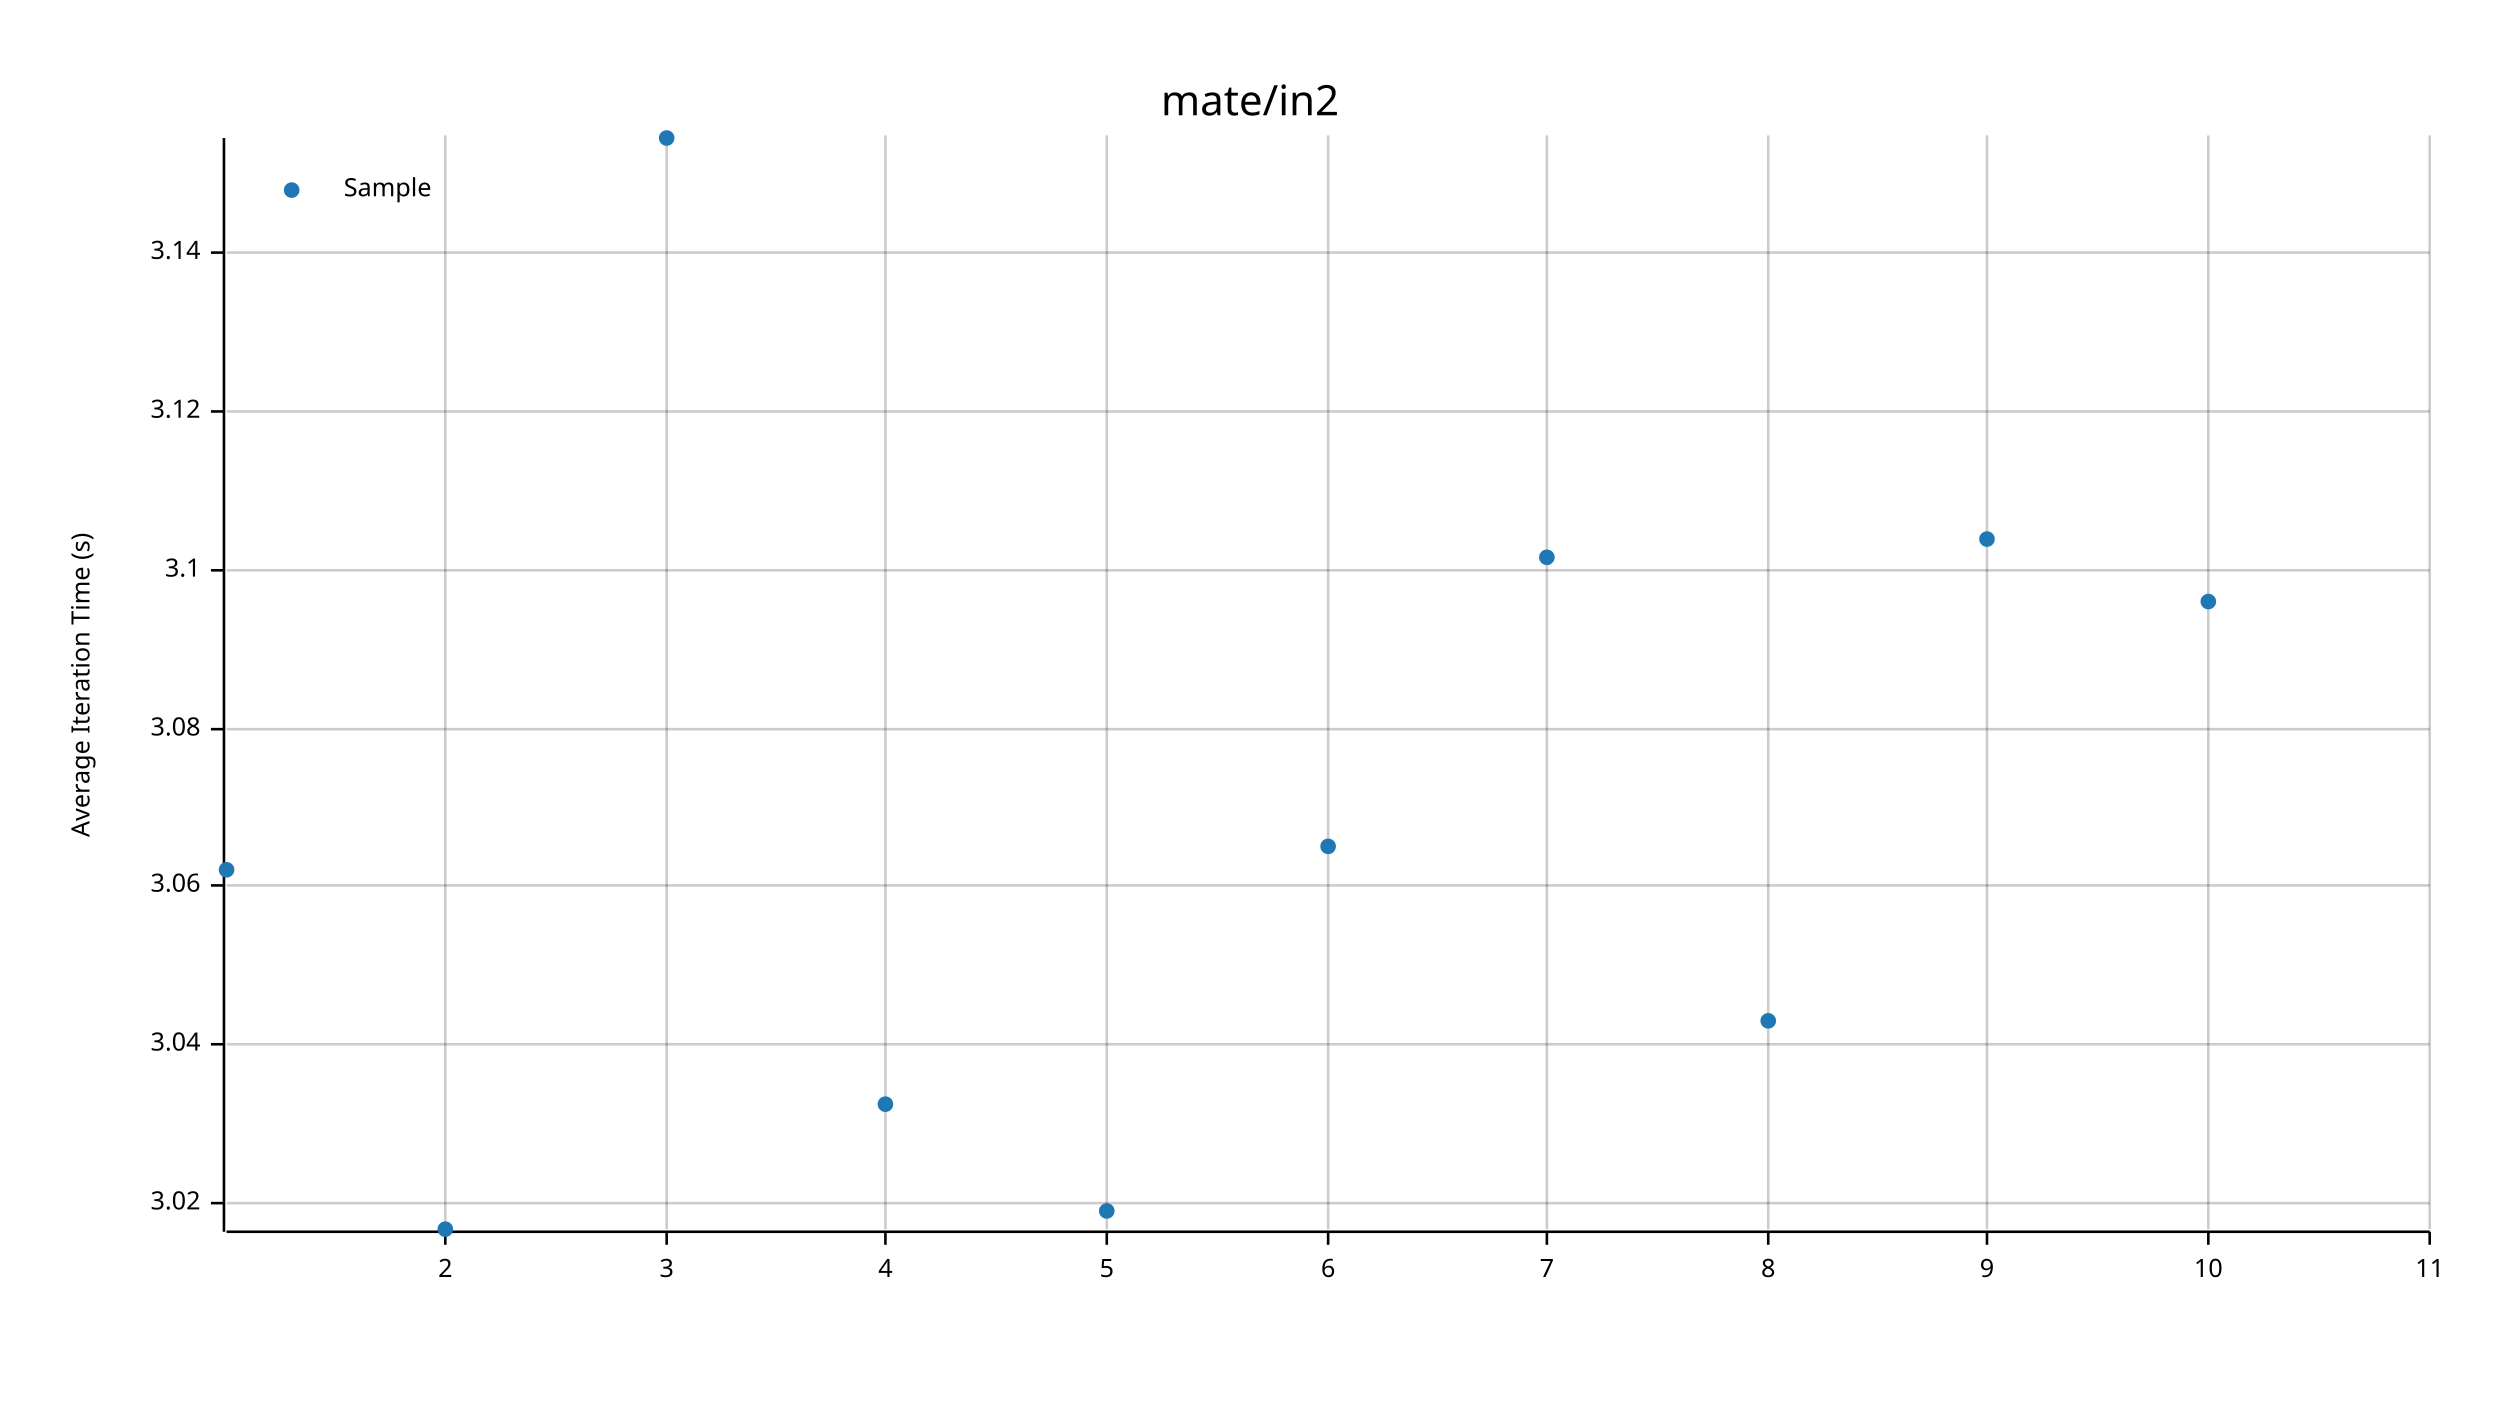
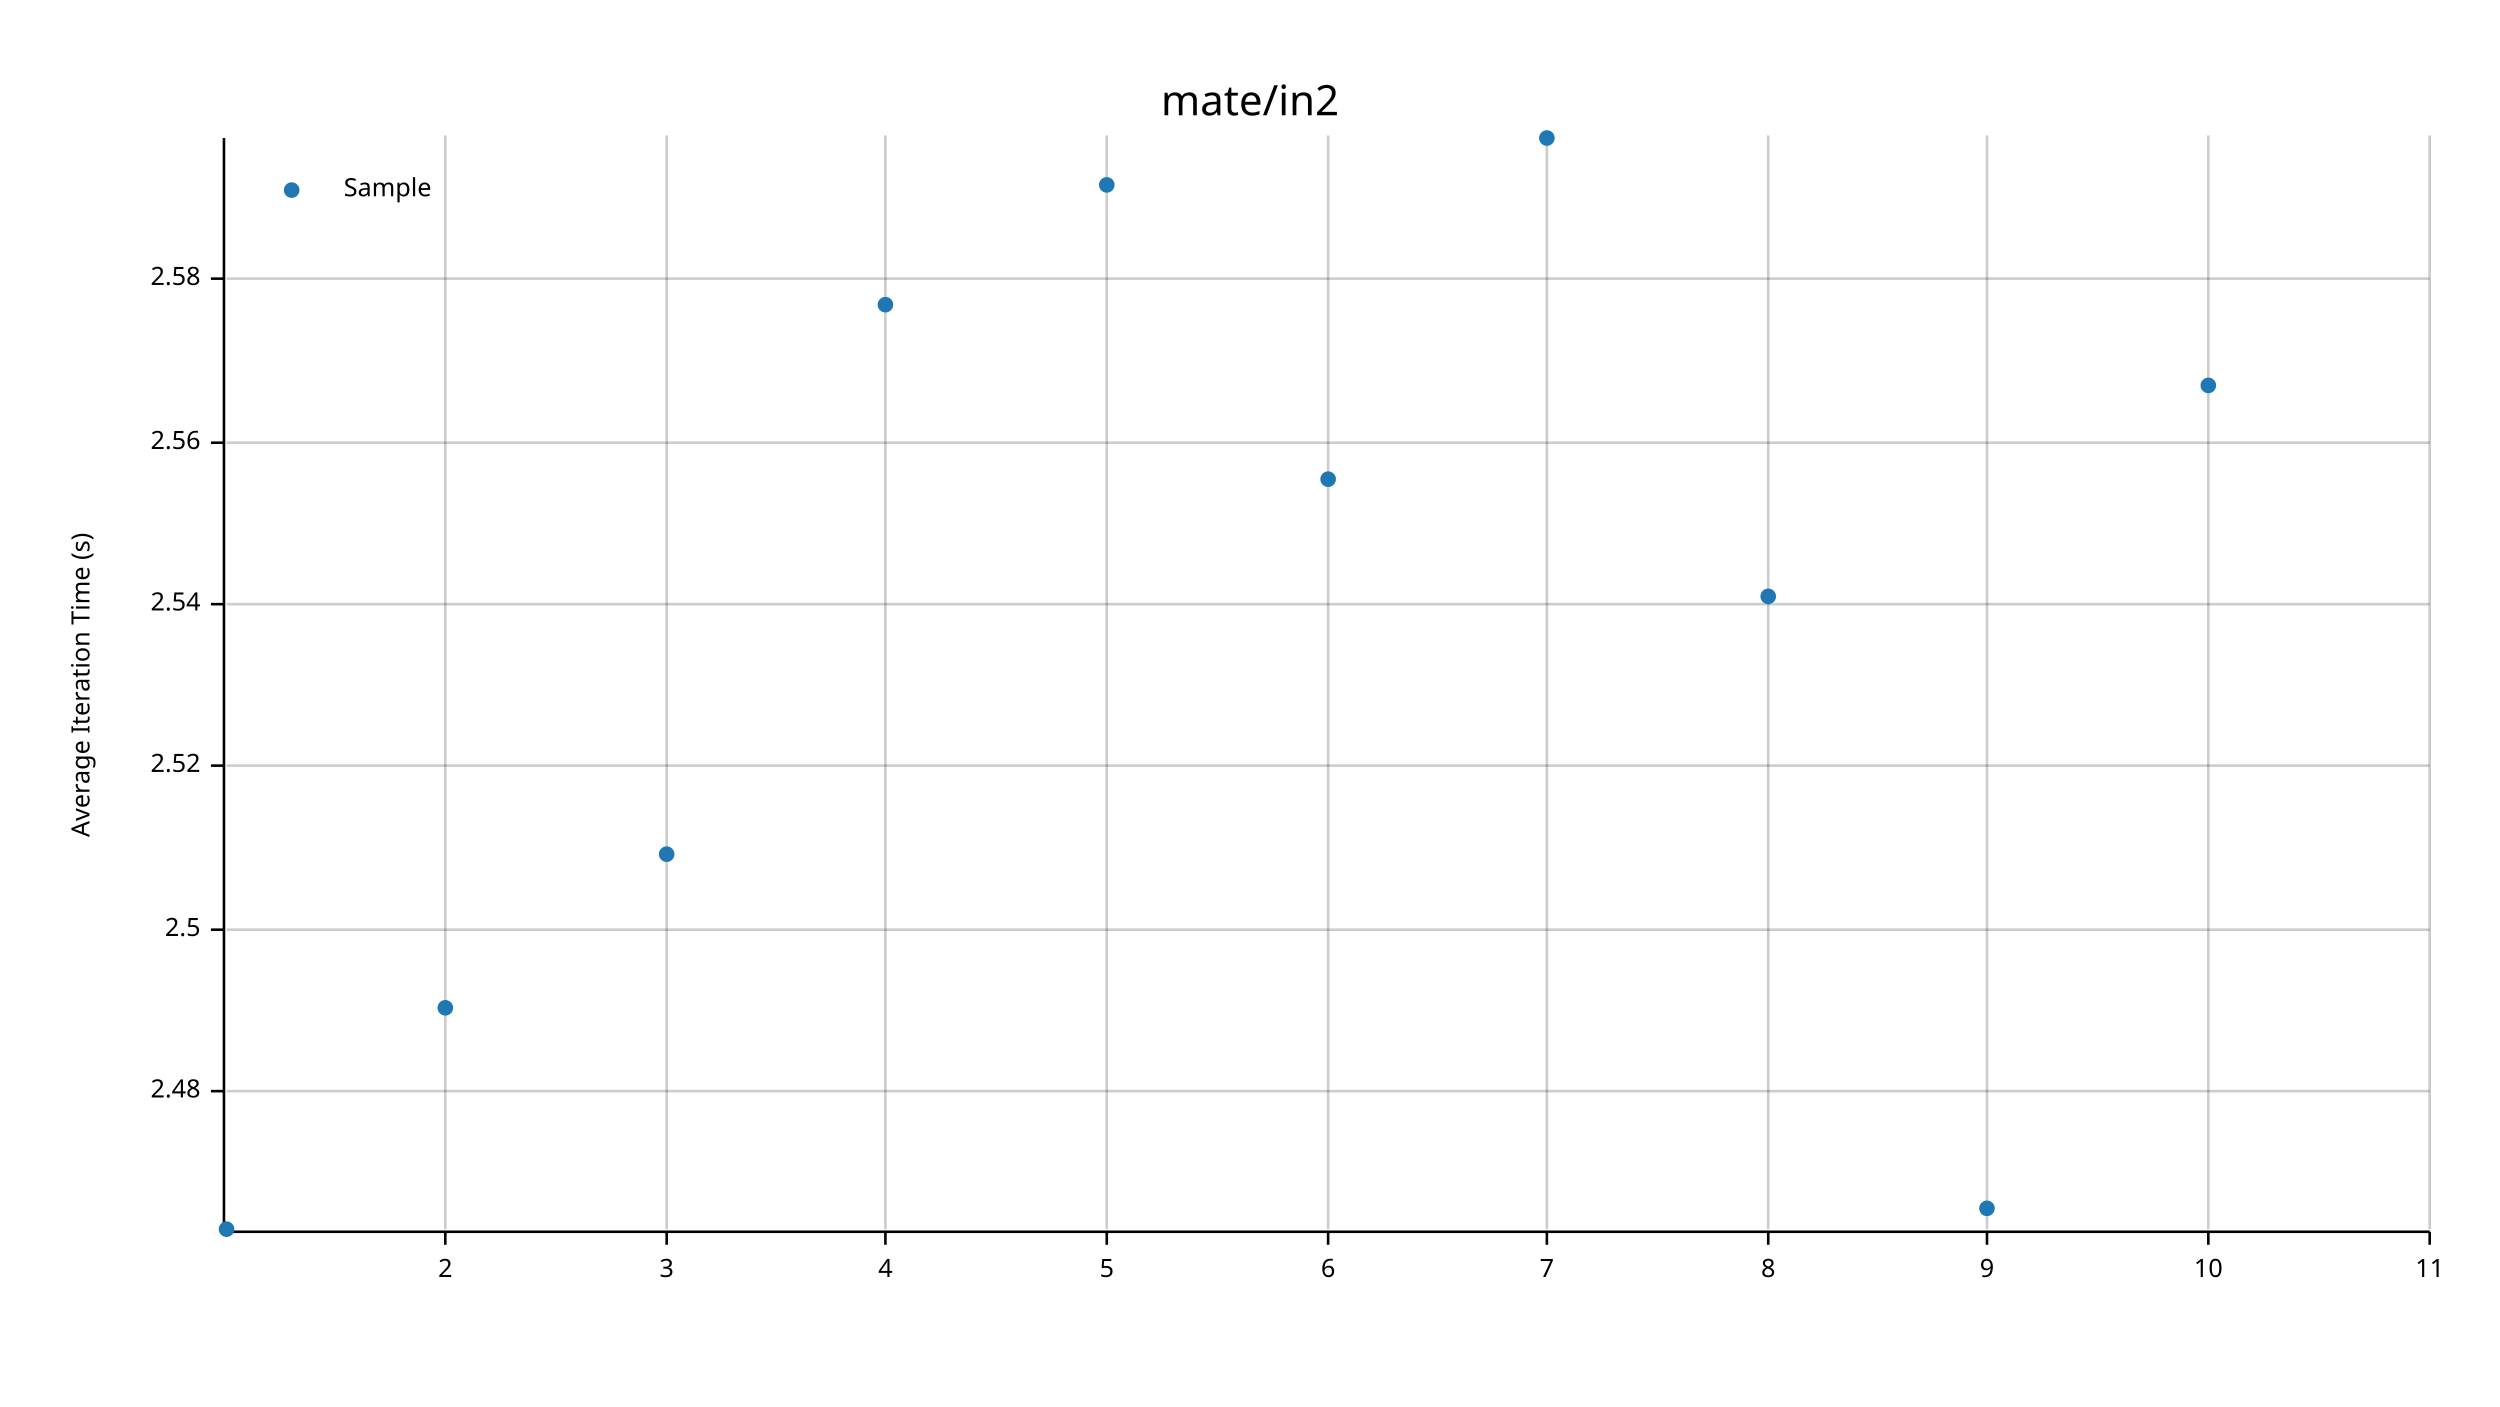
<svg xmlns="http://www.w3.org/2000/svg" width="960" height="540" viewBox="0 0 960 540">
  <text x="480" y="32" dy="0.76em" text-anchor="middle" font-family="sans-serif" font-size="16.129" opacity="1" fill="#000000">
mate/in2
</text>
  <text x="27" y="263" dy="0.76em" text-anchor="middle" font-family="sans-serif" font-size="9.677" opacity="1" fill="#000000" transform="rotate(270, 27, 263)">
Average Iteration Time (s)
</text>
  <line opacity="0.2" stroke="#000000" stroke-width="1" x1="171" y1="472" x2="171" y2="52" />
  <line opacity="0.2" stroke="#000000" stroke-width="1" x1="256" y1="472" x2="256" y2="52" />
  <line opacity="0.2" stroke="#000000" stroke-width="1" x1="340" y1="472" x2="340" y2="52" />
  <line opacity="0.2" stroke="#000000" stroke-width="1" x1="425" y1="472" x2="425" y2="52" />
  <line opacity="0.2" stroke="#000000" stroke-width="1" x1="510" y1="472" x2="510" y2="52" />
  <line opacity="0.2" stroke="#000000" stroke-width="1" x1="594" y1="472" x2="594" y2="52" />
  <line opacity="0.2" stroke="#000000" stroke-width="1" x1="679" y1="472" x2="679" y2="52" />
  <line opacity="0.2" stroke="#000000" stroke-width="1" x1="763" y1="472" x2="763" y2="52" />
  <line opacity="0.2" stroke="#000000" stroke-width="1" x1="848" y1="472" x2="848" y2="52" />
  <line opacity="0.2" stroke="#000000" stroke-width="1" x1="933" y1="472" x2="933" y2="52" />
-   <line opacity="0.2" stroke="#000000" stroke-width="1" x1="87" y1="462" x2="933" y2="462" />
-   <line opacity="0.2" stroke="#000000" stroke-width="1" x1="87" y1="401" x2="933" y2="401" />
-   <line opacity="0.2" stroke="#000000" stroke-width="1" x1="87" y1="340" x2="933" y2="340" />
-   <line opacity="0.2" stroke="#000000" stroke-width="1" x1="87" y1="280" x2="933" y2="280" />
-   <line opacity="0.2" stroke="#000000" stroke-width="1" x1="87" y1="219" x2="933" y2="219" />
-   <line opacity="0.2" stroke="#000000" stroke-width="1" x1="87" y1="158" x2="933" y2="158" />
-   <line opacity="0.2" stroke="#000000" stroke-width="1" x1="87" y1="97" x2="933" y2="97" />
+   <line opacity="0.2" stroke="#000000" stroke-width="1" x1="87" y1="419" x2="933" y2="419" />
+   <line opacity="0.2" stroke="#000000" stroke-width="1" x1="87" y1="357" x2="933" y2="357" />
+   <line opacity="0.2" stroke="#000000" stroke-width="1" x1="87" y1="294" x2="933" y2="294" />
+   <line opacity="0.2" stroke="#000000" stroke-width="1" x1="87" y1="232" x2="933" y2="232" />
+   <line opacity="0.2" stroke="#000000" stroke-width="1" x1="87" y1="170" x2="933" y2="170" />
+   <line opacity="0.2" stroke="#000000" stroke-width="1" x1="87" y1="107" x2="933" y2="107" />
  <polyline fill="none" opacity="1" stroke="#000000" stroke-width="1" points="86,53 86,473 " />
-   <text x="77" y="462" dy="0.5ex" text-anchor="end" font-family="sans-serif" font-size="9.677" opacity="1" fill="#000000">
- 3.02
+   <text x="77" y="419" dy="0.5ex" text-anchor="end" font-family="sans-serif" font-size="9.677" opacity="1" fill="#000000">
+ 2.48
</text>
-   <polyline fill="none" opacity="1" stroke="#000000" stroke-width="1" points="81,462 86,462 " />
-   <text x="77" y="401" dy="0.5ex" text-anchor="end" font-family="sans-serif" font-size="9.677" opacity="1" fill="#000000">
- 3.04
+   <polyline fill="none" opacity="1" stroke="#000000" stroke-width="1" points="81,419 86,419 " />
+   <text x="77" y="357" dy="0.5ex" text-anchor="end" font-family="sans-serif" font-size="9.677" opacity="1" fill="#000000">
+ 2.5
</text>
-   <polyline fill="none" opacity="1" stroke="#000000" stroke-width="1" points="81,401 86,401 " />
-   <text x="77" y="340" dy="0.5ex" text-anchor="end" font-family="sans-serif" font-size="9.677" opacity="1" fill="#000000">
- 3.06
+   <polyline fill="none" opacity="1" stroke="#000000" stroke-width="1" points="81,357 86,357 " />
+   <text x="77" y="294" dy="0.5ex" text-anchor="end" font-family="sans-serif" font-size="9.677" opacity="1" fill="#000000">
+ 2.52
</text>
-   <polyline fill="none" opacity="1" stroke="#000000" stroke-width="1" points="81,340 86,340 " />
-   <text x="77" y="280" dy="0.5ex" text-anchor="end" font-family="sans-serif" font-size="9.677" opacity="1" fill="#000000">
- 3.08
+   <polyline fill="none" opacity="1" stroke="#000000" stroke-width="1" points="81,294 86,294 " />
+   <text x="77" y="232" dy="0.5ex" text-anchor="end" font-family="sans-serif" font-size="9.677" opacity="1" fill="#000000">
+ 2.54
</text>
-   <polyline fill="none" opacity="1" stroke="#000000" stroke-width="1" points="81,280 86,280 " />
-   <text x="77" y="219" dy="0.5ex" text-anchor="end" font-family="sans-serif" font-size="9.677" opacity="1" fill="#000000">
- 3.1
+   <polyline fill="none" opacity="1" stroke="#000000" stroke-width="1" points="81,232 86,232 " />
+   <text x="77" y="170" dy="0.5ex" text-anchor="end" font-family="sans-serif" font-size="9.677" opacity="1" fill="#000000">
+ 2.56
</text>
-   <polyline fill="none" opacity="1" stroke="#000000" stroke-width="1" points="81,219 86,219 " />
-   <text x="77" y="158" dy="0.5ex" text-anchor="end" font-family="sans-serif" font-size="9.677" opacity="1" fill="#000000">
- 3.12
+   <polyline fill="none" opacity="1" stroke="#000000" stroke-width="1" points="81,170 86,170 " />
+   <text x="77" y="107" dy="0.5ex" text-anchor="end" font-family="sans-serif" font-size="9.677" opacity="1" fill="#000000">
+ 2.58
</text>
-   <polyline fill="none" opacity="1" stroke="#000000" stroke-width="1" points="81,158 86,158 " />
-   <text x="77" y="97" dy="0.5ex" text-anchor="end" font-family="sans-serif" font-size="9.677" opacity="1" fill="#000000">
- 3.14
- </text>
-   <polyline fill="none" opacity="1" stroke="#000000" stroke-width="1" points="81,97 86,97 " />
+   <polyline fill="none" opacity="1" stroke="#000000" stroke-width="1" points="81,107 86,107 " />
  <polyline fill="none" opacity="1" stroke="#000000" stroke-width="1" points="87,473 933,473 " />
  <text x="171" y="483" dy="0.76em" text-anchor="middle" font-family="sans-serif" font-size="9.677" opacity="1" fill="#000000">
2
</text>
  <polyline fill="none" opacity="1" stroke="#000000" stroke-width="1" points="171,473 171,478 " />
  <text x="256" y="483" dy="0.76em" text-anchor="middle" font-family="sans-serif" font-size="9.677" opacity="1" fill="#000000">
3
</text>
  <polyline fill="none" opacity="1" stroke="#000000" stroke-width="1" points="256,473 256,478 " />
  <text x="340" y="483" dy="0.76em" text-anchor="middle" font-family="sans-serif" font-size="9.677" opacity="1" fill="#000000">
4
</text>
  <polyline fill="none" opacity="1" stroke="#000000" stroke-width="1" points="340,473 340,478 " />
  <text x="425" y="483" dy="0.76em" text-anchor="middle" font-family="sans-serif" font-size="9.677" opacity="1" fill="#000000">
5
</text>
  <polyline fill="none" opacity="1" stroke="#000000" stroke-width="1" points="425,473 425,478 " />
  <text x="510" y="483" dy="0.76em" text-anchor="middle" font-family="sans-serif" font-size="9.677" opacity="1" fill="#000000">
6
</text>
  <polyline fill="none" opacity="1" stroke="#000000" stroke-width="1" points="510,473 510,478 " />
  <text x="594" y="483" dy="0.76em" text-anchor="middle" font-family="sans-serif" font-size="9.677" opacity="1" fill="#000000">
7
</text>
  <polyline fill="none" opacity="1" stroke="#000000" stroke-width="1" points="594,473 594,478 " />
  <text x="679" y="483" dy="0.76em" text-anchor="middle" font-family="sans-serif" font-size="9.677" opacity="1" fill="#000000">
8
</text>
  <polyline fill="none" opacity="1" stroke="#000000" stroke-width="1" points="679,473 679,478 " />
  <text x="763" y="483" dy="0.76em" text-anchor="middle" font-family="sans-serif" font-size="9.677" opacity="1" fill="#000000">
9
</text>
  <polyline fill="none" opacity="1" stroke="#000000" stroke-width="1" points="763,473 763,478 " />
  <text x="848" y="483" dy="0.76em" text-anchor="middle" font-family="sans-serif" font-size="9.677" opacity="1" fill="#000000">
10
</text>
  <polyline fill="none" opacity="1" stroke="#000000" stroke-width="1" points="848,473 848,478 " />
  <text x="933" y="483" dy="0.76em" text-anchor="middle" font-family="sans-serif" font-size="9.677" opacity="1" fill="#000000">
11
</text>
  <polyline fill="none" opacity="1" stroke="#000000" stroke-width="1" points="933,473 933,478 " />
-   <circle cx="87" cy="334" r="3" opacity="1" fill="#1F78B4" stroke="none" />
-   <circle cx="171" cy="472" r="3" opacity="1" fill="#1F78B4" stroke="none" />
-   <circle cx="256" cy="53" r="3" opacity="1" fill="#1F78B4" stroke="none" />
-   <circle cx="340" cy="424" r="3" opacity="1" fill="#1F78B4" stroke="none" />
-   <circle cx="425" cy="465" r="3" opacity="1" fill="#1F78B4" stroke="none" />
-   <circle cx="510" cy="325" r="3" opacity="1" fill="#1F78B4" stroke="none" />
-   <circle cx="594" cy="214" r="3" opacity="1" fill="#1F78B4" stroke="none" />
-   <circle cx="679" cy="392" r="3" opacity="1" fill="#1F78B4" stroke="none" />
-   <circle cx="763" cy="207" r="3" opacity="1" fill="#1F78B4" stroke="none" />
-   <circle cx="848" cy="231" r="3" opacity="1" fill="#1F78B4" stroke="none" />
+   <circle cx="87" cy="472" r="3" opacity="1" fill="#1F78B4" stroke="none" />
+   <circle cx="171" cy="387" r="3" opacity="1" fill="#1F78B4" stroke="none" />
+   <circle cx="256" cy="328" r="3" opacity="1" fill="#1F78B4" stroke="none" />
+   <circle cx="340" cy="117" r="3" opacity="1" fill="#1F78B4" stroke="none" />
+   <circle cx="425" cy="71" r="3" opacity="1" fill="#1F78B4" stroke="none" />
+   <circle cx="510" cy="184" r="3" opacity="1" fill="#1F78B4" stroke="none" />
+   <circle cx="594" cy="53" r="3" opacity="1" fill="#1F78B4" stroke="none" />
+   <circle cx="679" cy="229" r="3" opacity="1" fill="#1F78B4" stroke="none" />
+   <circle cx="763" cy="464" r="3" opacity="1" fill="#1F78B4" stroke="none" />
+   <circle cx="848" cy="148" r="3" opacity="1" fill="#1F78B4" stroke="none" />
  <text x="132" y="68" dy="0.76em" text-anchor="start" font-family="sans-serif" font-size="9.677" opacity="1" fill="#000000">
Sample
</text>
  <circle cx="112" cy="73" r="3" opacity="1" fill="#1F78B4" stroke="none" />
</svg>
